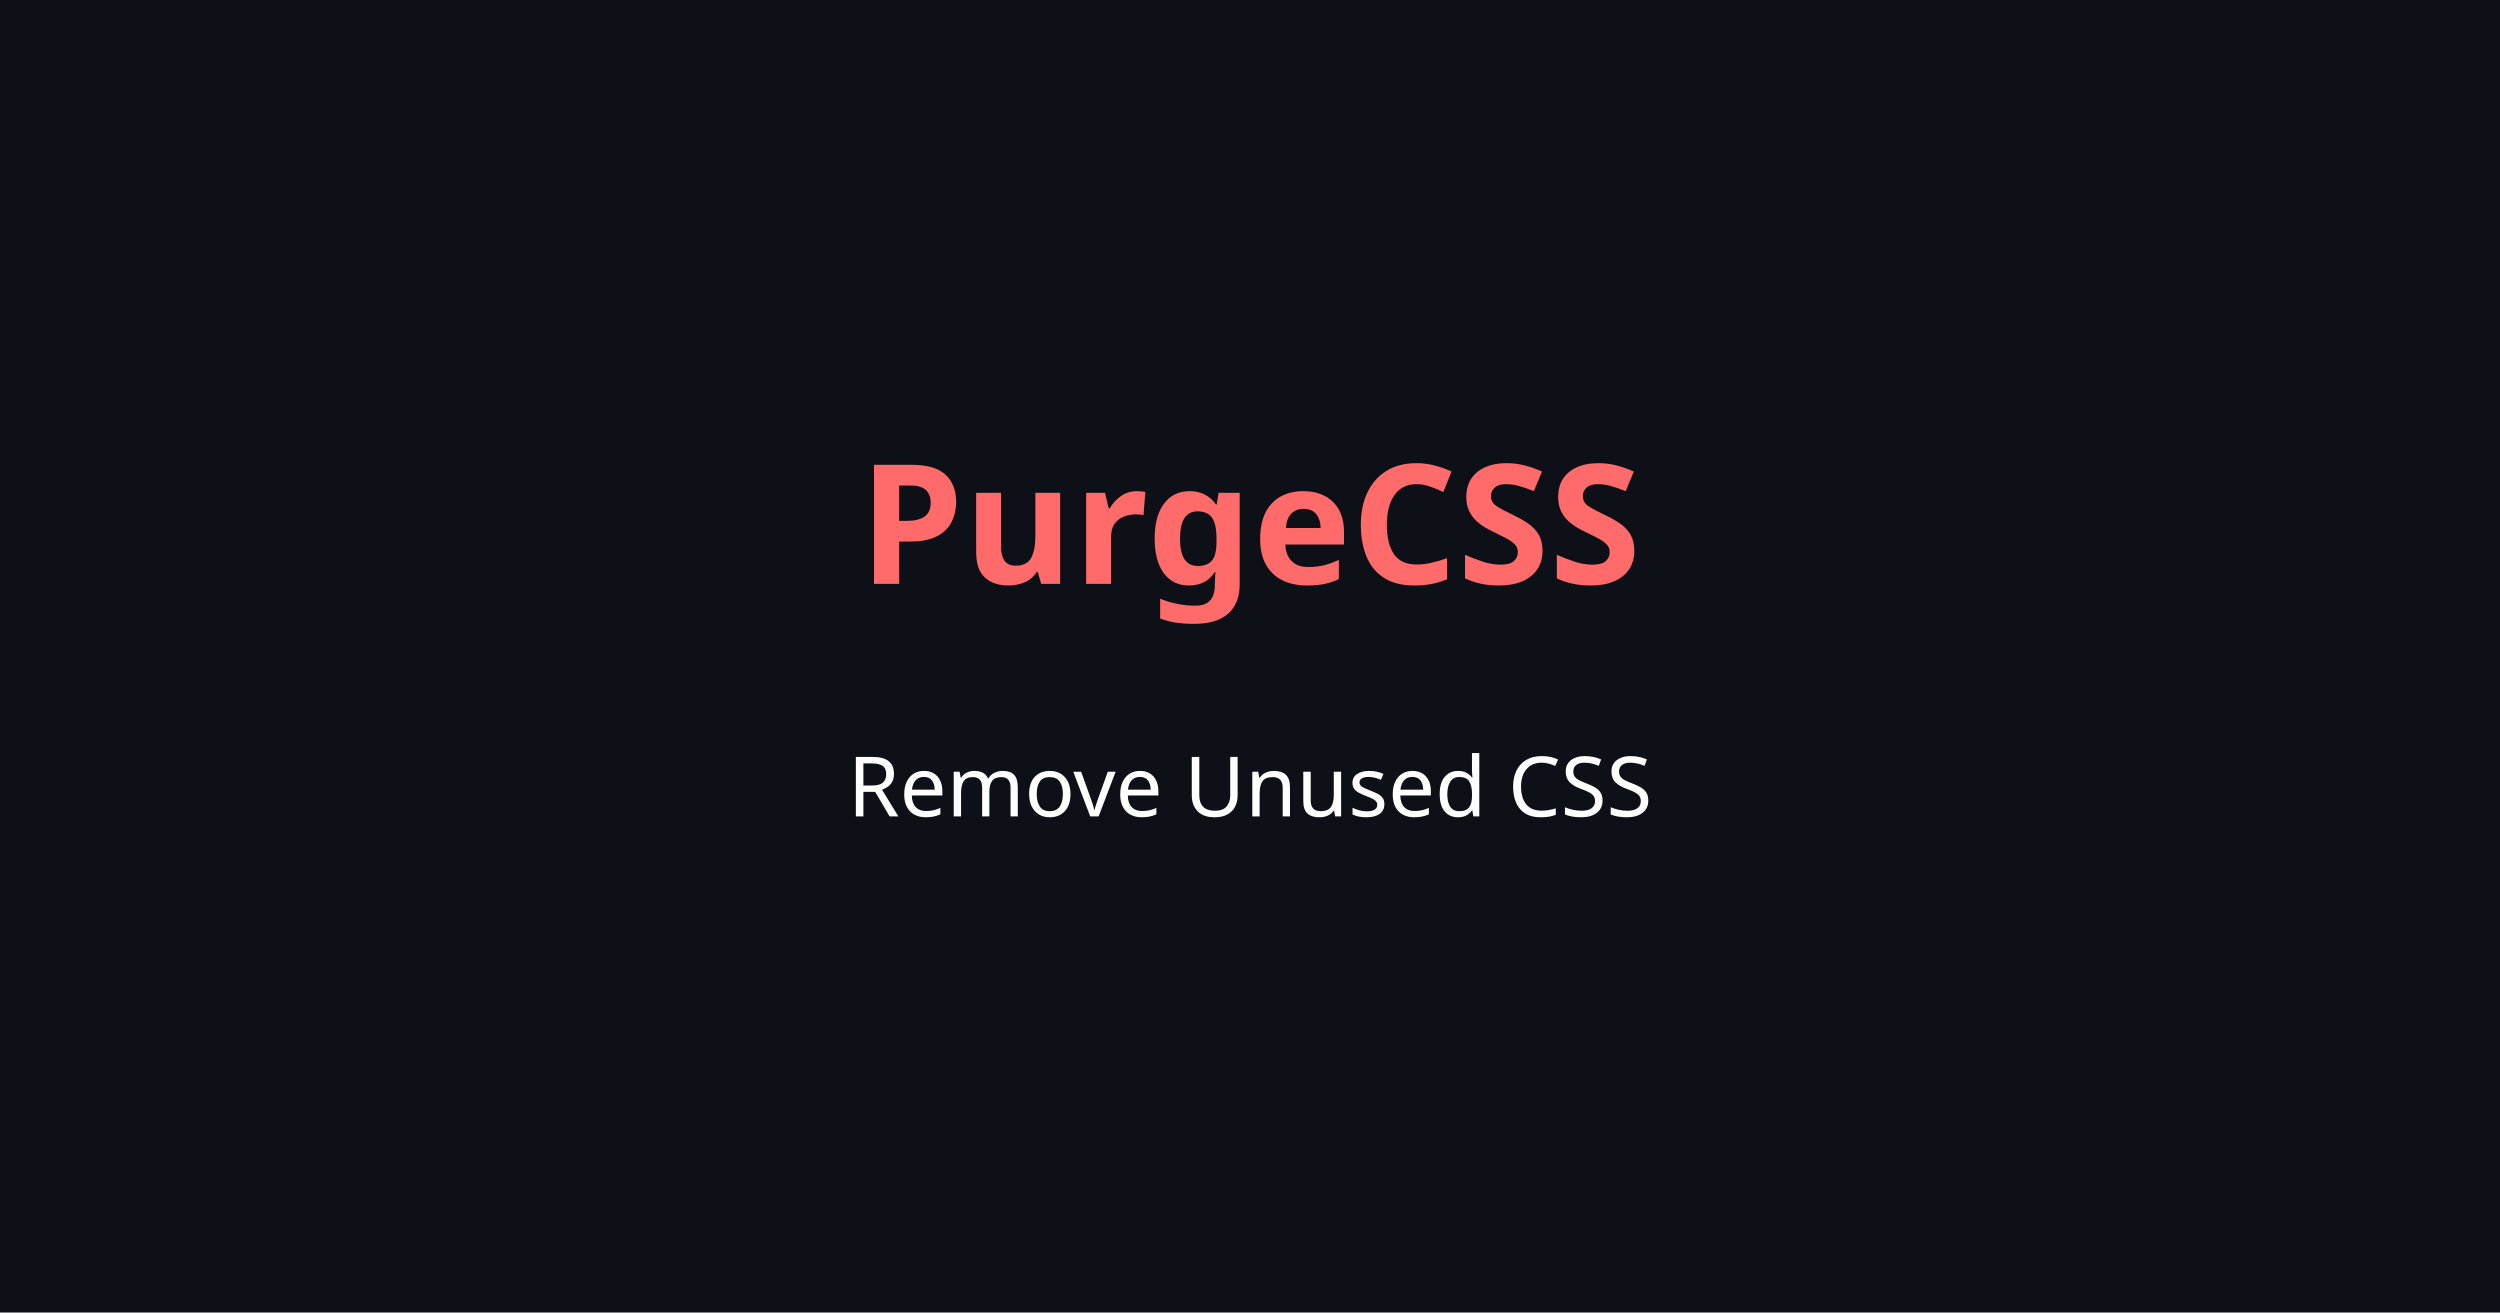
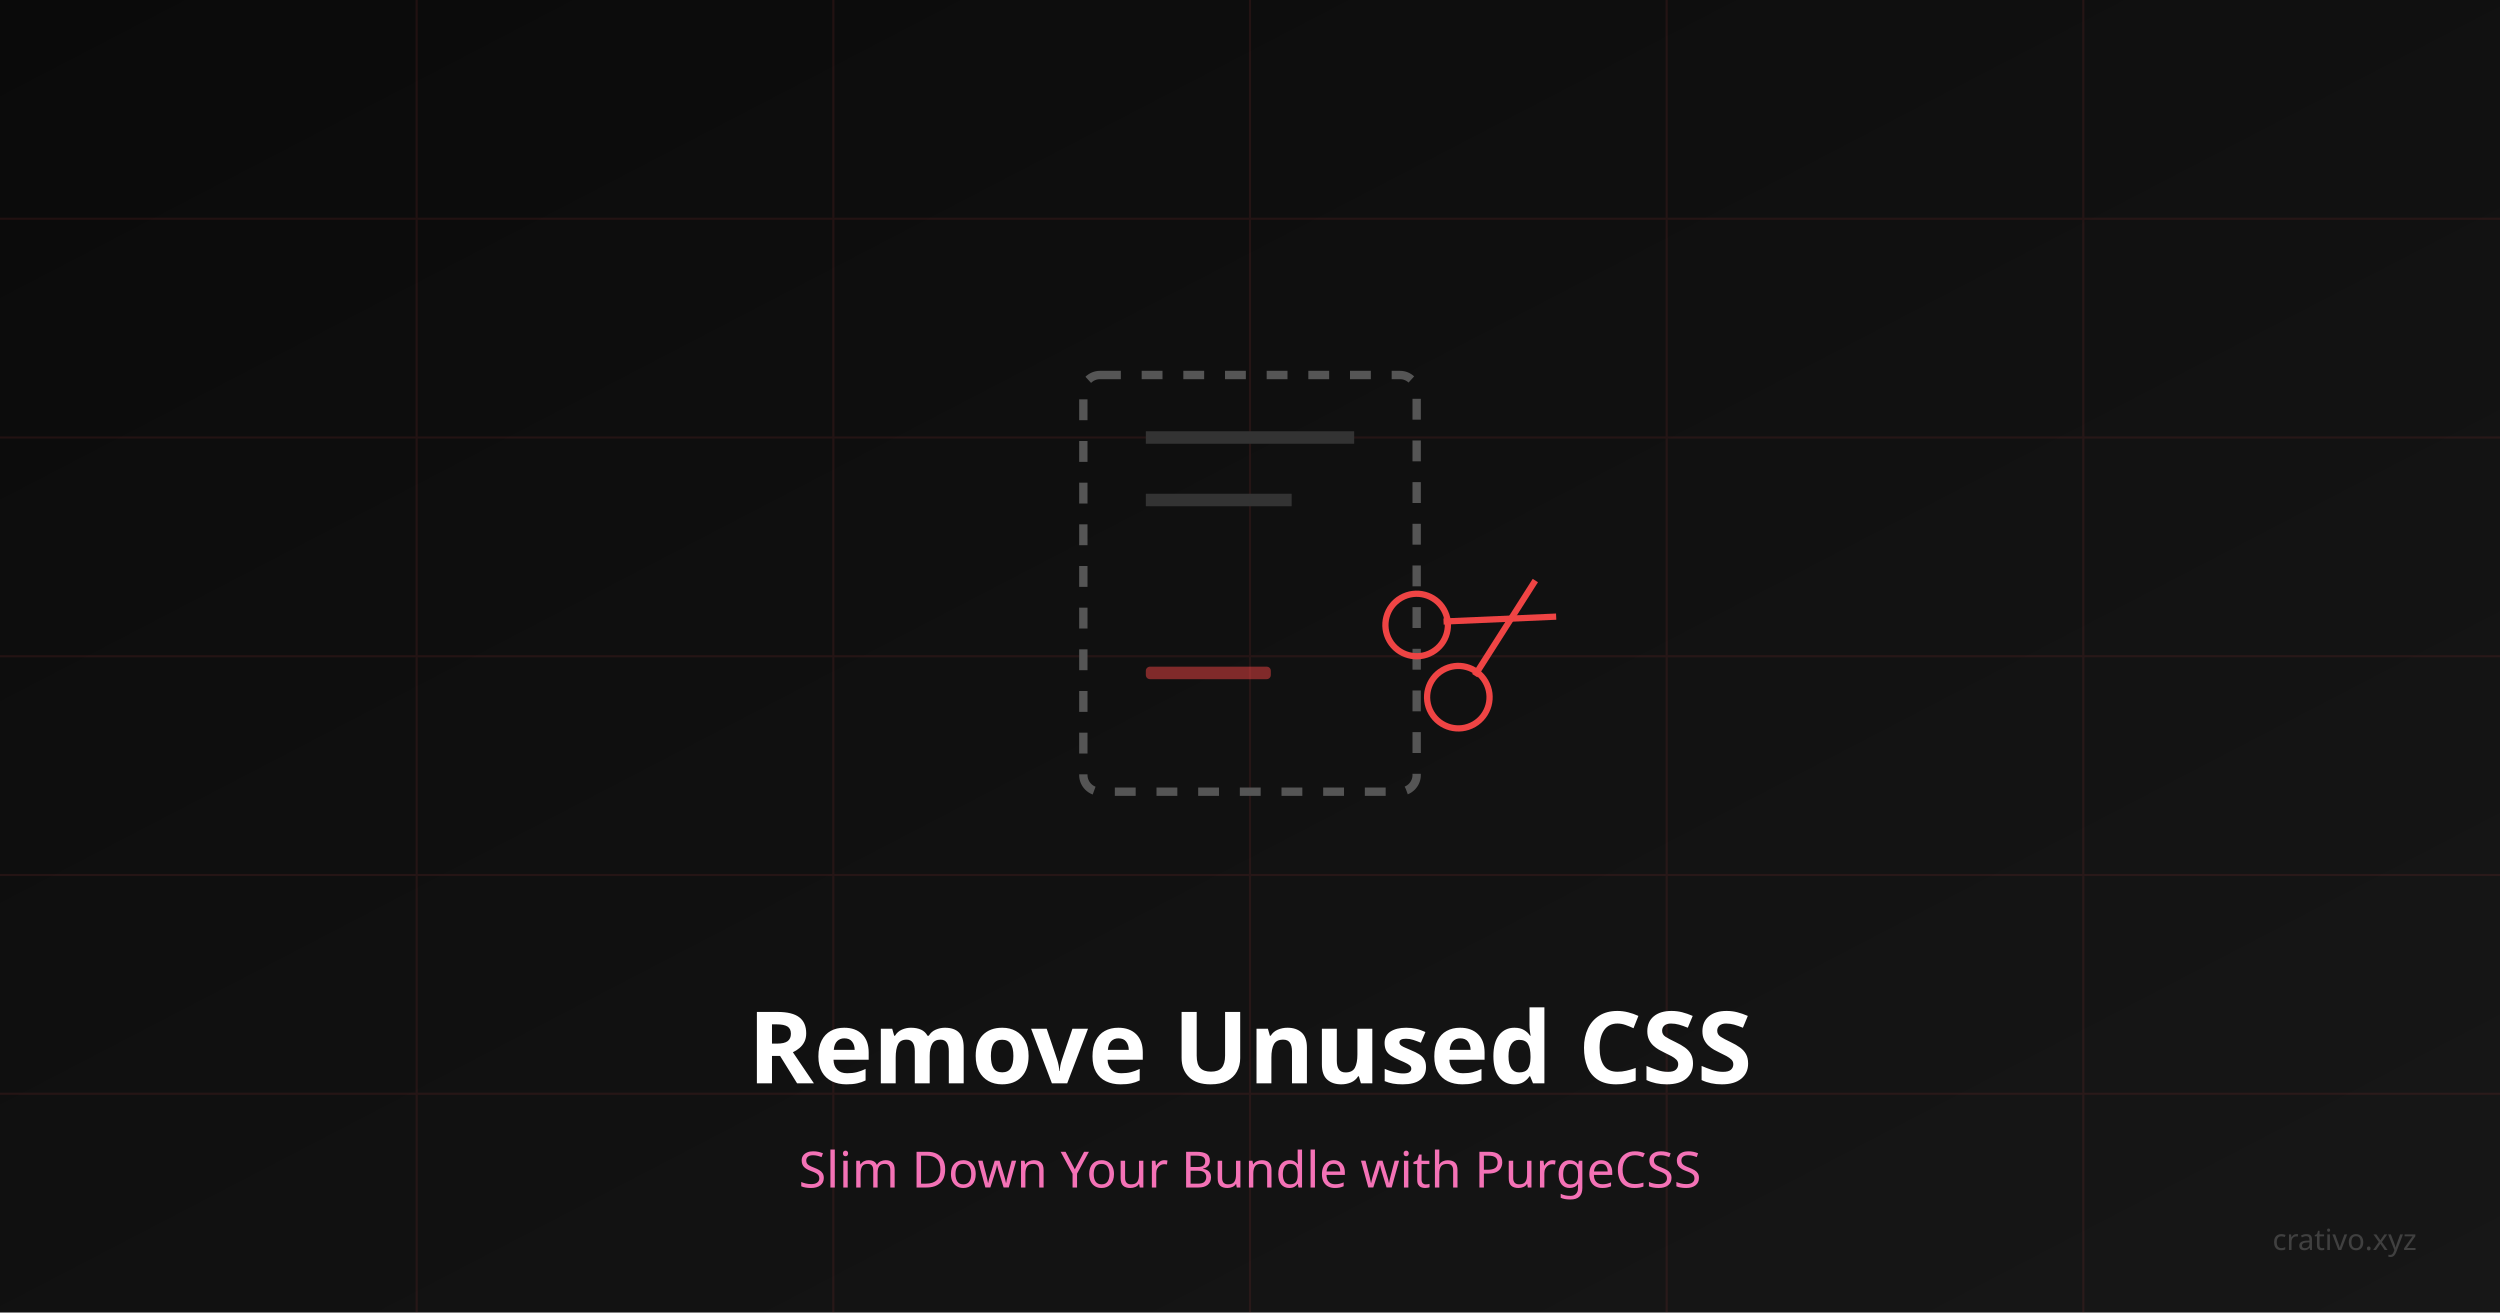
- <svg xmlns="http://www.w3.org/2000/svg" width="1200" height="630">
-   <rect width="100%" height="100%" fill="#0d1117" />
-   <text x="50%" y="40%" dominant-baseline="middle" text-anchor="middle" font-family="sans-serif" font-size="80" fill="#ff6b6b" font-weight="bold">PurgeCSS</text>
-   <text x="50%" y="60%" dominant-baseline="middle" text-anchor="middle" font-family="sans-serif" font-size="40" fill="#fff">Remove Unused CSS</text>
+ <svg xmlns="http://www.w3.org/2000/svg" viewBox="0 0 1200 630">
+   <defs>
+     <linearGradient id="bgGrad" x1="0%" y1="0%" x2="100%" y2="100%">
+       <stop offset="0%" stop-color="#0a0a0a" />
+       <stop offset="100%" stop-color="#171717" />
+     </linearGradient>
+     <linearGradient id="purgeGrad" x1="0%" y1="0%" x2="100%" y2="100%">
+       <stop offset="0%" stop-color="#f472b6" />
+       <stop offset="100%" stop-color="#ef4444" />
+     </linearGradient>
+   </defs>
+   <rect width="1200" height="630" fill="url(#bgGrad)" />
+   <g opacity="0.1">
+     <line x1="0" y1="105" x2="1200" y2="105" stroke="#ef4444" stroke-width="1" />
+     <line x1="0" y1="210" x2="1200" y2="210" stroke="#ef4444" stroke-width="1" />
+     <line x1="0" y1="315" x2="1200" y2="315" stroke="#ef4444" stroke-width="1" />
+     <line x1="0" y1="420" x2="1200" y2="420" stroke="#ef4444" stroke-width="1" />
+     <line x1="0" y1="525" x2="1200" y2="525" stroke="#ef4444" stroke-width="1" />
+     <line x1="200" y1="0" x2="200" y2="630" stroke="#ef4444" stroke-width="1" />
+     <line x1="400" y1="0" x2="400" y2="630" stroke="#ef4444" stroke-width="1" />
+     <line x1="600" y1="0" x2="600" y2="630" stroke="#ef4444" stroke-width="1" />
+     <line x1="800" y1="0" x2="800" y2="630" stroke="#ef4444" stroke-width="1" />
+     <line x1="1000" y1="0" x2="1000" y2="630" stroke="#ef4444" stroke-width="1" />
+   </g>
+   <g transform="translate(600, 280)">
+     <rect x="-80" y="-100" width="160" height="200" rx="8" fill="none" stroke="#555" stroke-width="4" stroke-dasharray="10 10" />
+     <line x1="-50" y1="-70" x2="50" y2="-70" stroke="#333" stroke-width="6" />
+     <line x1="-50" y1="-40" x2="20" y2="-40" stroke="#333" stroke-width="6" />
+     <line x1="-100" y1="20" x2="100" y2="20" stroke="url(#purgeGrad)" stroke-width="4" stroke-dasharray="10 5" />
+     <g transform="translate(80, 20) rotate(-30)">
+       <circle cx="0" cy="0" r="15" fill="none" stroke="#ef4444" stroke-width="3" />
+       <circle cx="0" cy="40" r="15" fill="none" stroke="#ef4444" stroke-width="3" />
+       <line x1="12" y1="5" x2="60" y2="30" stroke="#ef4444" stroke-width="3" />
+       <line x1="12" y1="35" x2="60" y2="10" stroke="#ef4444" stroke-width="3" />
+     </g>
+     <rect x="-50" y="40" width="60" height="6" rx="2" fill="#ef4444" opacity="0.5">
+       <animate attributeName="y" from="40" to="150" dur="2s" repeatCount="indefinite" />
+       <animate attributeName="opacity" from="0.5" to="0" dur="2s" repeatCount="indefinite" />
+     </rect>
+   </g>
+   <text x="600" y="520" text-anchor="middle" fill="#ffffff" font-family="system-ui, sans-serif" font-size="48" font-weight="700">Remove Unused CSS</text>
+   <text x="600" y="570" text-anchor="middle" fill="#f472b6" font-family="system-ui, sans-serif" font-size="24">Slim Down Your Bundle with PurgeCSS</text>
+   <text x="1160" y="600" text-anchor="end" fill="#404040" font-family="system-ui, sans-serif" font-size="14">crativo.xyz</text>
</svg>
